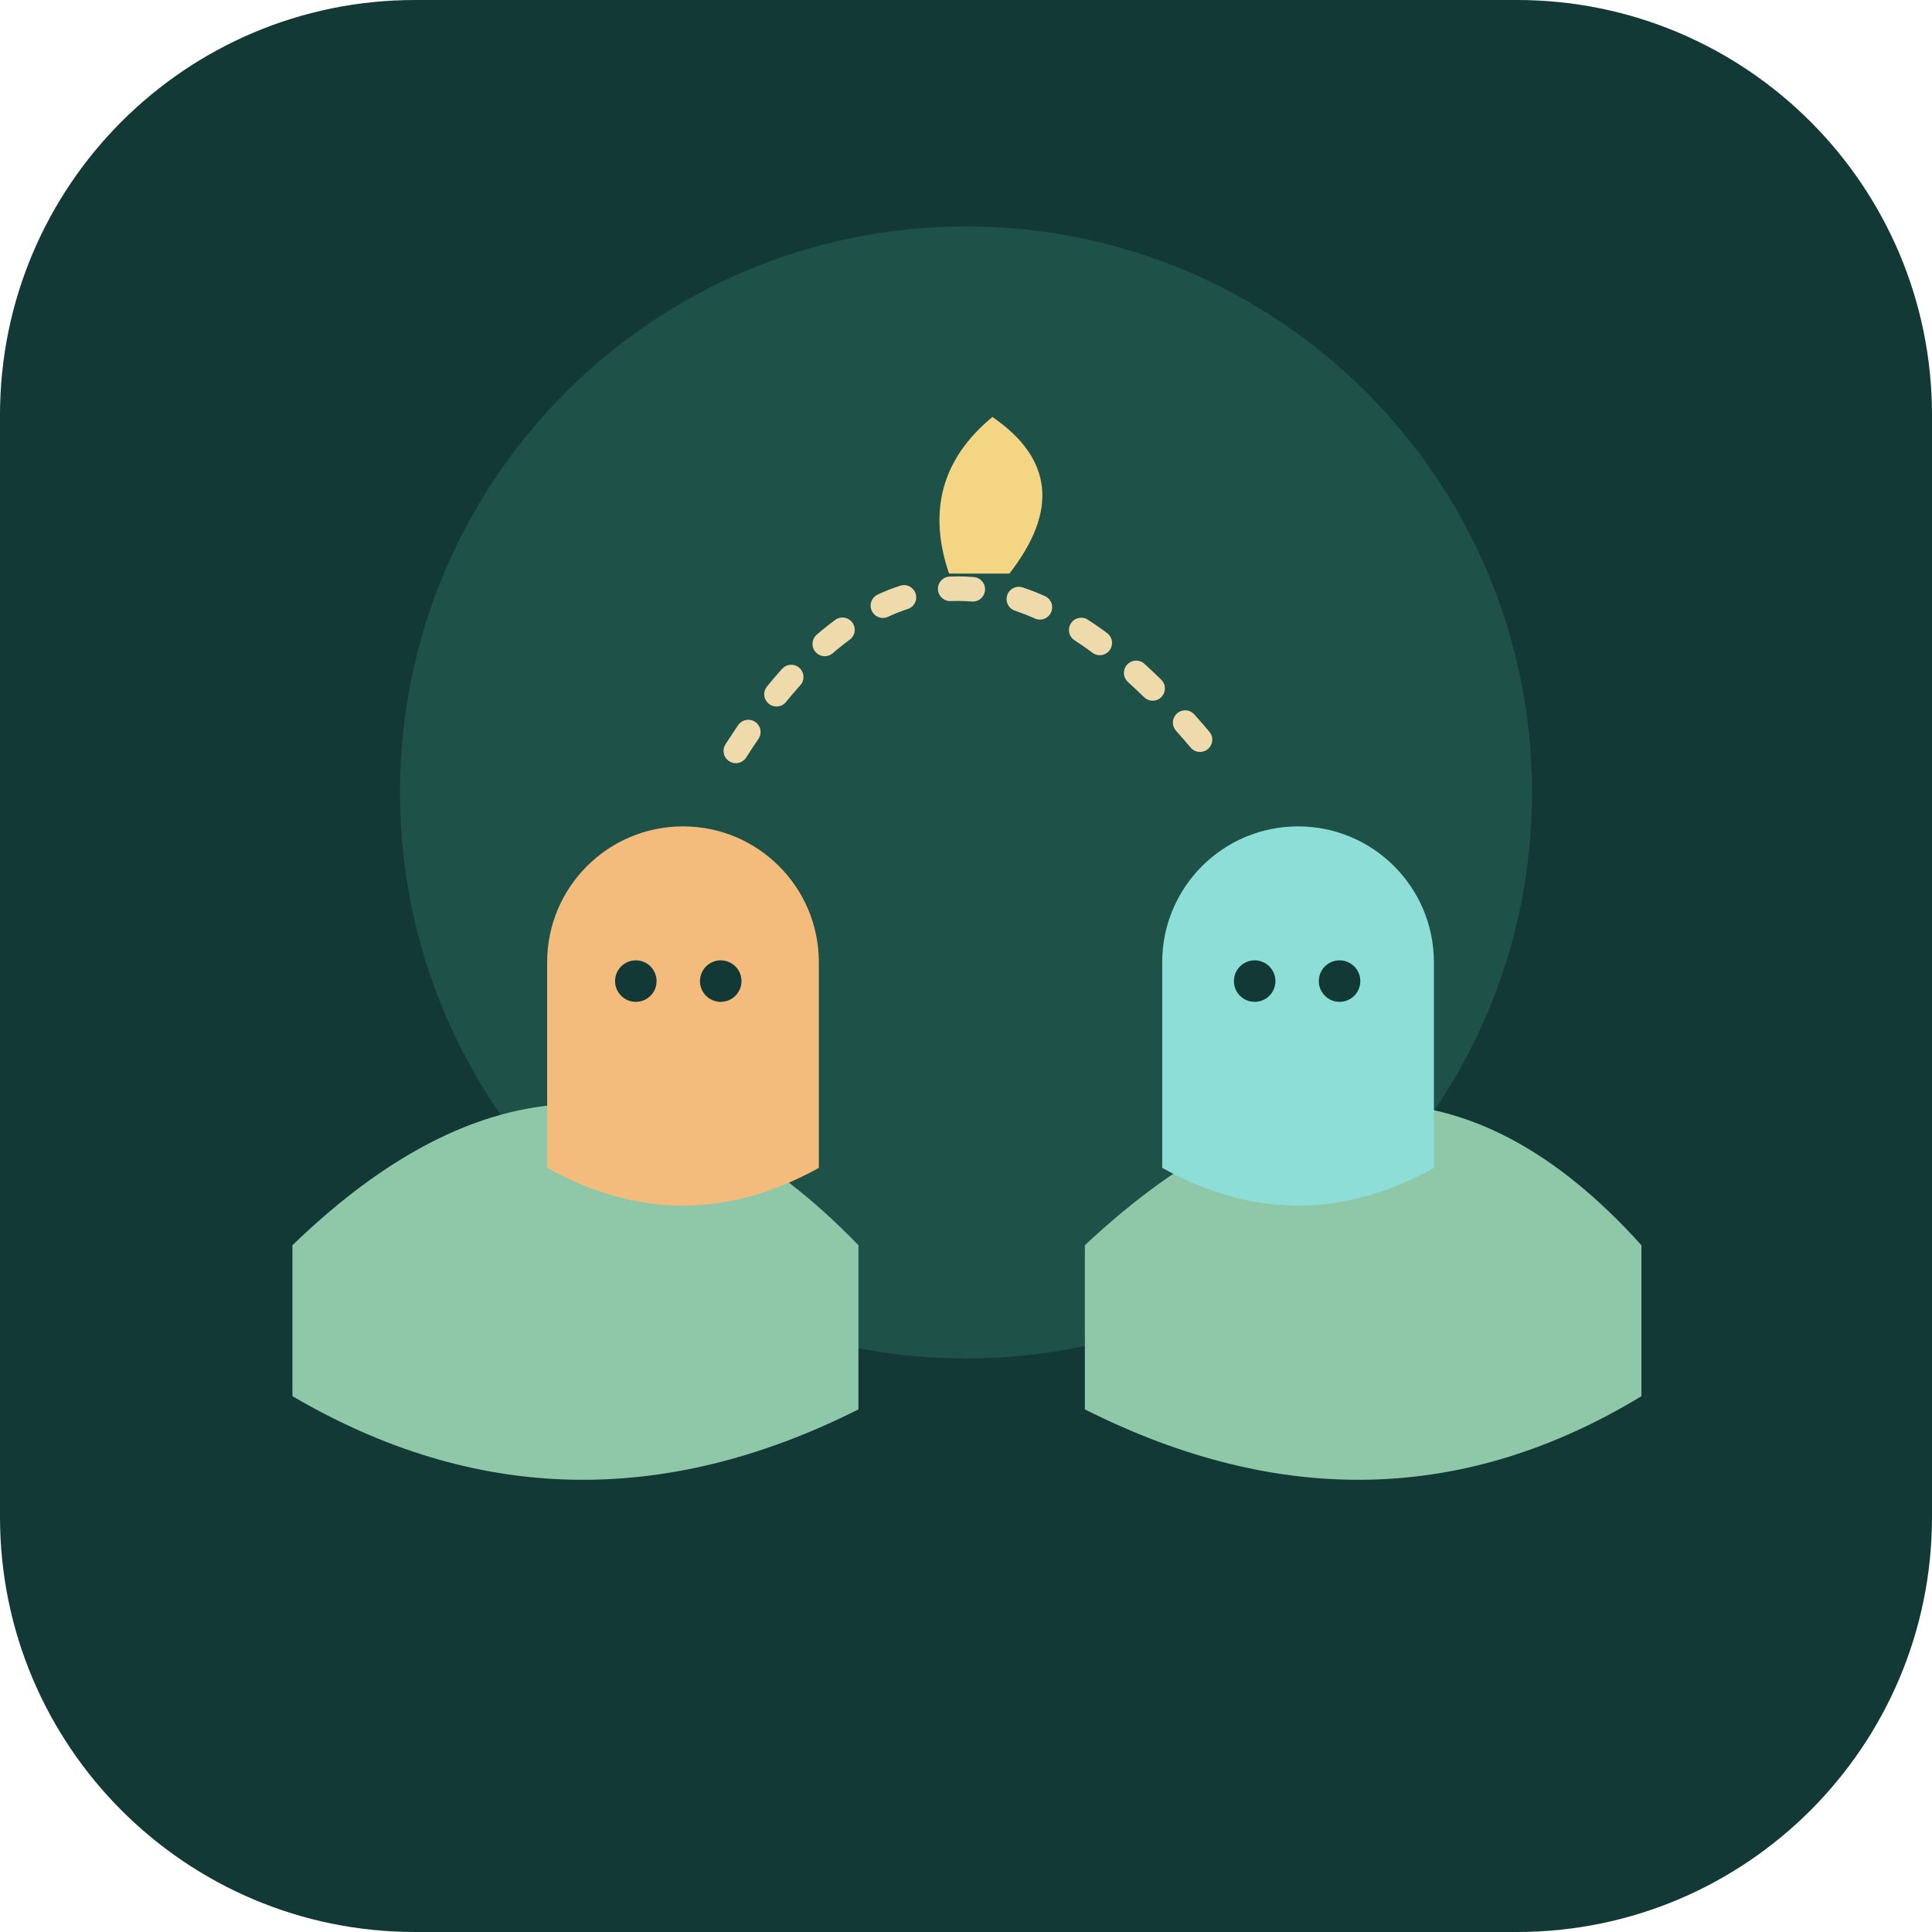
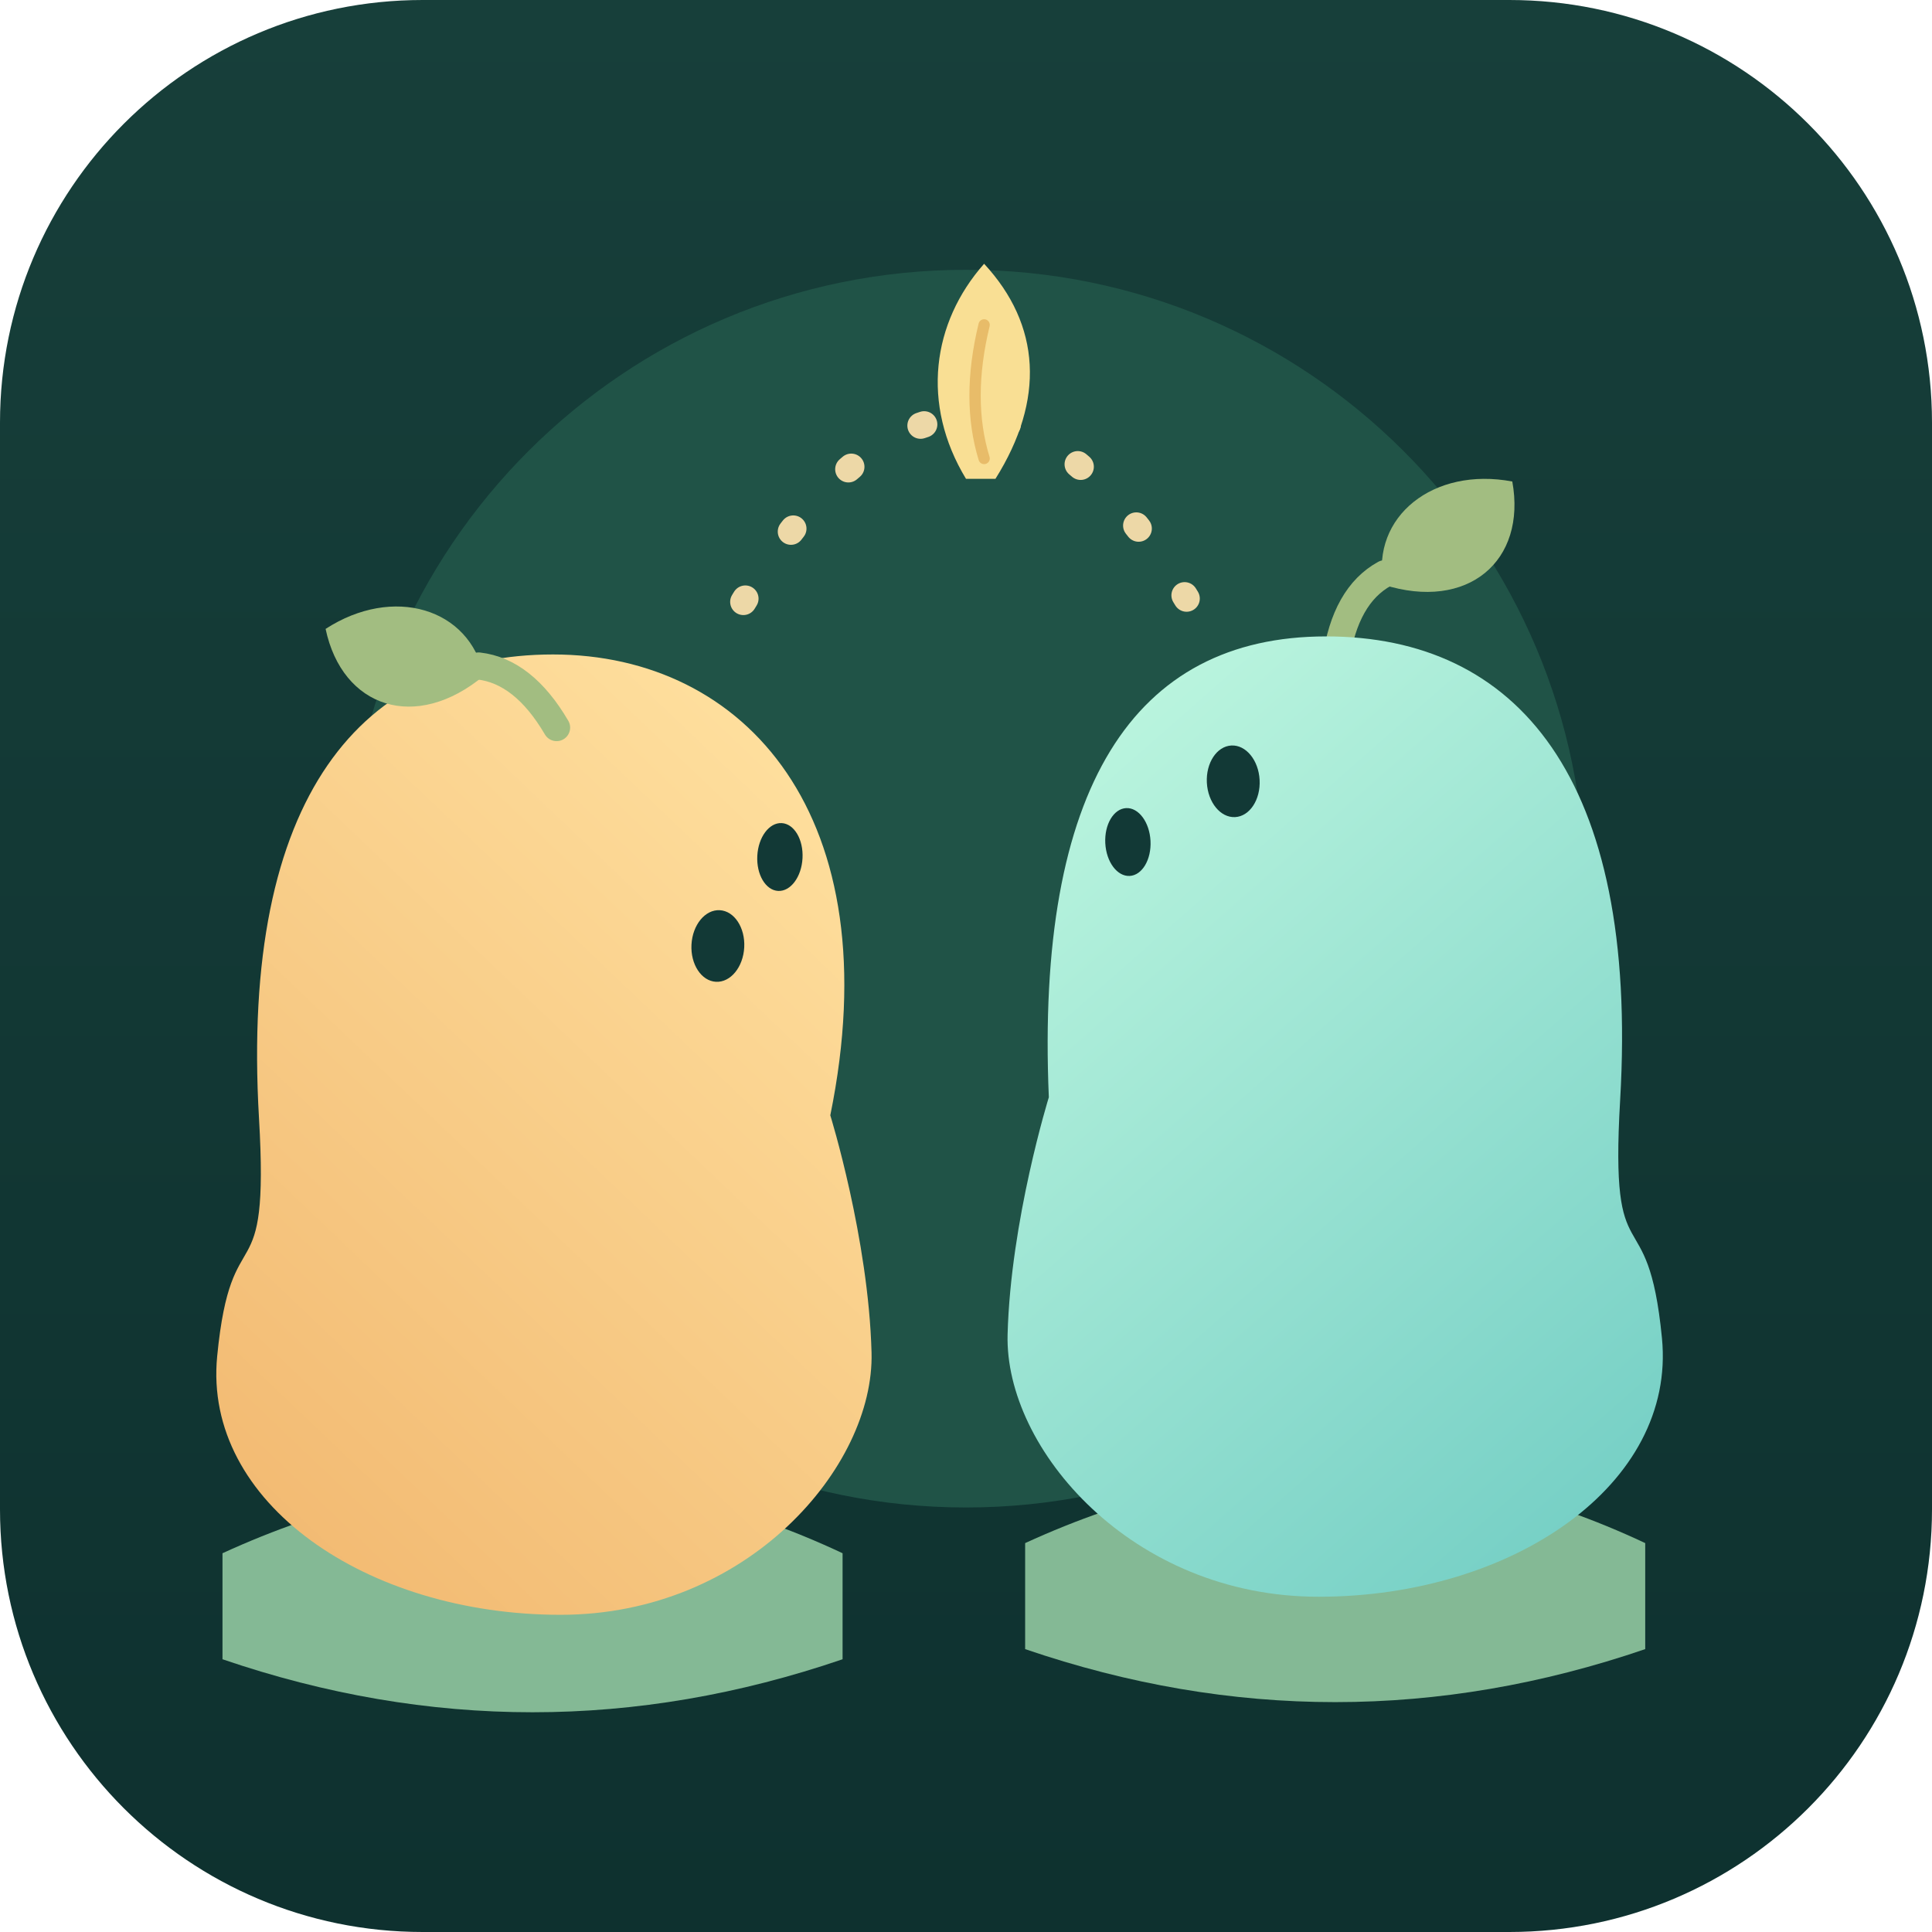
- <svg xmlns="http://www.w3.org/2000/svg" width="1024" height="1024" viewBox="0 0 1024 1024">
-   <rect width="1024" height="1024" rx="220" fill="#123936" />
-   <circle cx="512" cy="420" r="300" fill="#1e5148" />
-   <path d="M155 660Q310 510 455 660L455 747Q300 825 155 740Z" fill="#8ec8a8" />
-   <path d="M575 660Q735 510 870 660L870 740Q730 825 575 747Z" fill="#8ec8a8" />
-   <path d="M290 619V510a72 72 0 01144 0v109q-72 40-144 0" fill="#f3bc7c" />
-   <path d="M616 619V510a72 72 0 01144 0v109q-72 40-144 0" fill="#8cded7" />
-   <g fill="#123936">
-     <circle cx="337" cy="520" r="11" />
-     <circle cx="382" cy="520" r="11" />
-     <circle cx="665" cy="520" r="11" />
-     <circle cx="710" cy="520" r="11" />
+ <svg xmlns="http://www.w3.org/2000/svg" width="4096" height="4096" viewBox="0 0 1024 1024" version="1.1" id="svg14">
+   <defs id="defs6">
+     <linearGradient id="gold" x1=".15" y1="0" x2=".8" y2="1">
+       <stop stop-color="#FFE1A0" id="stop1" />
+       <stop offset="1" stop-color="#F2BA72" id="stop2" />
+     </linearGradient>
+     <linearGradient id="mint" x1=".2" y1="0" x2=".8" y2="1">
+       <stop stop-color="#BDF6DF" id="stop3" />
+       <stop offset="1" stop-color="#75CFC5" id="stop4" />
+     </linearGradient>
+     <linearGradient id="back" x2="0" y2="1">
+       <stop stop-color="#173F3A" id="stop5" />
+       <stop offset="1" stop-color="#0E312F" id="stop6" />
+     </linearGradient>
+     <path id="pear" d="M328 373C398 373 449 429 449 511C449 529 449 537 455 539C483 542 503 571 503 624C503 735 435 810 328 810C221 810 153 735 153 624C153 571 173 542 201 539C207 537 207 529 207 511C207 429 258 373 328 373Z" />
+     <linearGradient id="mint-4" x1="724.7" y1="247.815" x2="976.976" y2="668.274" gradientUnits="userSpaceOnUse" gradientTransform="matrix(0.8260495,0,0,1.210581,4.840901,37.30949)">
+       <stop stop-color="#BDF6DF" id="stop3-2" />
+       <stop offset="1" stop-color="#75CFC5" id="stop4-3" />
+     </linearGradient>
+     <linearGradient id="gold-6" x1="390.284" y1="389.99" x2="663.583" y2="810.449" gradientUnits="userSpaceOnUse" gradientTransform="matrix(-0.8260495,0,0,1.210581,732.262,-125.234)">
+       <stop stop-color="#FFE1A0" id="stop1-5" />
+       <stop offset="1" stop-color="#F2BA72" id="stop2-0" />
+     </linearGradient>
+   </defs>
+   <rect width="1024" height="1024" rx="224" fill="url(#back)" id="rect6" />
+   <circle cx="512" cy="471" r="328" fill="#205347" id="circle6" />
+   <path d="m 117.923,823.25 q 166.45,-76.334 328.66,0 v 56.19 q -164.33,56.19 -328.66,0 z" fill="#84b995" id="path7-8" style="stroke-width:1.06" />
+   <path d="m 543.345,817.876 q 166.45,-76.334 328.66,0 v 56.19 q -164.33,56.19 -328.66,0 z" fill="#84b995" id="path7" style="stroke-width:1.06" />
+   <path d="M394 319Q512 124 630 319" fill="none" stroke="#EDD8A7" stroke-width="14" stroke-linecap="round" stroke-dasharray="2 43" id="path8" />
+   <g transform="translate(512 225) scale(1.2)" id="g10">
+     <path d="M0 24C-20-9-15-45 8-71C33-44 35-11 13 24Z" fill="#F9DF94" id="path9" />
+     <path d="M8 15Q0-11 8-44" fill="none" stroke="#E8BC69" stroke-width="5" stroke-linecap="round" id="path10" />
  </g>
-   <path d="M390 398Q500 226 641 398" fill="none" stroke="#eedaab" stroke-width="13" stroke-linecap="round" stroke-dasharray="12 25" />
-   <path d="M503 304q-17-50 23-83 48 33 9 83" fill="#f4d584" />
+   <path d="m 440.077,591.146 c 32.291,-158.38 -44.937,-244.266 -146.937,-244.266 -101,1e-5 -165.869,74.733 -155.869,245.733 5.663,96.834 -14.645,48.82 -22.169,126.267 -7.524,77.447 79.038,137 182.038,137 99,0 166.407,-78.478 164.798,-139 -1.609,-60.522 -21.861,-125.734 -21.861,-125.734 z" fill="url(#mint)" id="path7-1" style="fill:url(#gold-6)" />
+   <ellipse cx="406.197" cy="480.797" rx="14" ry="19" fill="#123936" id="ellipse10" transform="rotate(3)" />
+   <ellipse cx="436.574" cy="431.98" rx="12" ry="18" fill="#123936" id="ellipse11" transform="rotate(3)" />
+   <path d="m 735.653,358.531 q 0,-34.705 19.147,-49.065" stroke="#a2bd81" stroke-width="14.361" fill="none" stroke-linecap="round" id="path13" transform="rotate(8.128493,782.1664,159.7935)" />
+   <path d="m 754.921,315.301 c 46.394,7.732 73.457,-23.197 59.926,-63.792 -42.528,-1.933 -71.524,28.996 -59.926,63.792 z" fill="#a2bd81" id="path14" style="stroke-width:1.933" transform="rotate(8.128493,782.1664,159.7935)" />
+   <path d="m 555.904,581.575 c -7,-164 44.937,-244.266 146.937,-244.266 101,0 165.869,74.733 155.869,245.733 -5.663,96.834 14.645,48.82 22.169,126.267 7.524,77.447 -79.038,137 -182.038,137 -99,0 -166.407,-78.478 -164.797,-139 1.609,-60.522 21.861,-125.734 21.861,-125.734 z" fill="url(#mint)" id="path7-2" style="fill:url(#mint-4)" />
+   <ellipse cx="573.633" cy="476.964" rx="12" ry="18" fill="#123936" id="ellipse12" transform="rotate(-3)" />
+   <ellipse cx="631.072" cy="447.748" rx="14" ry="19" fill="#123936" id="ellipse13" transform="rotate(-3)" />
+   <path d="M 295.003,385.642 Q 277.46,355.697 253.68,352.985" stroke="#a2bd81" stroke-width="14.361" fill="none" stroke-linecap="round" id="path13-0" />
+   <path d="m 256.526,358.08 c -36.122,30.123 -75.107,17.116 -83.951,-24.75 35.717,-23.165 76.371,-11.135 83.951,24.75 z" fill="#a2bd81" id="path14-2" style="stroke-width:1.933" />
</svg>
